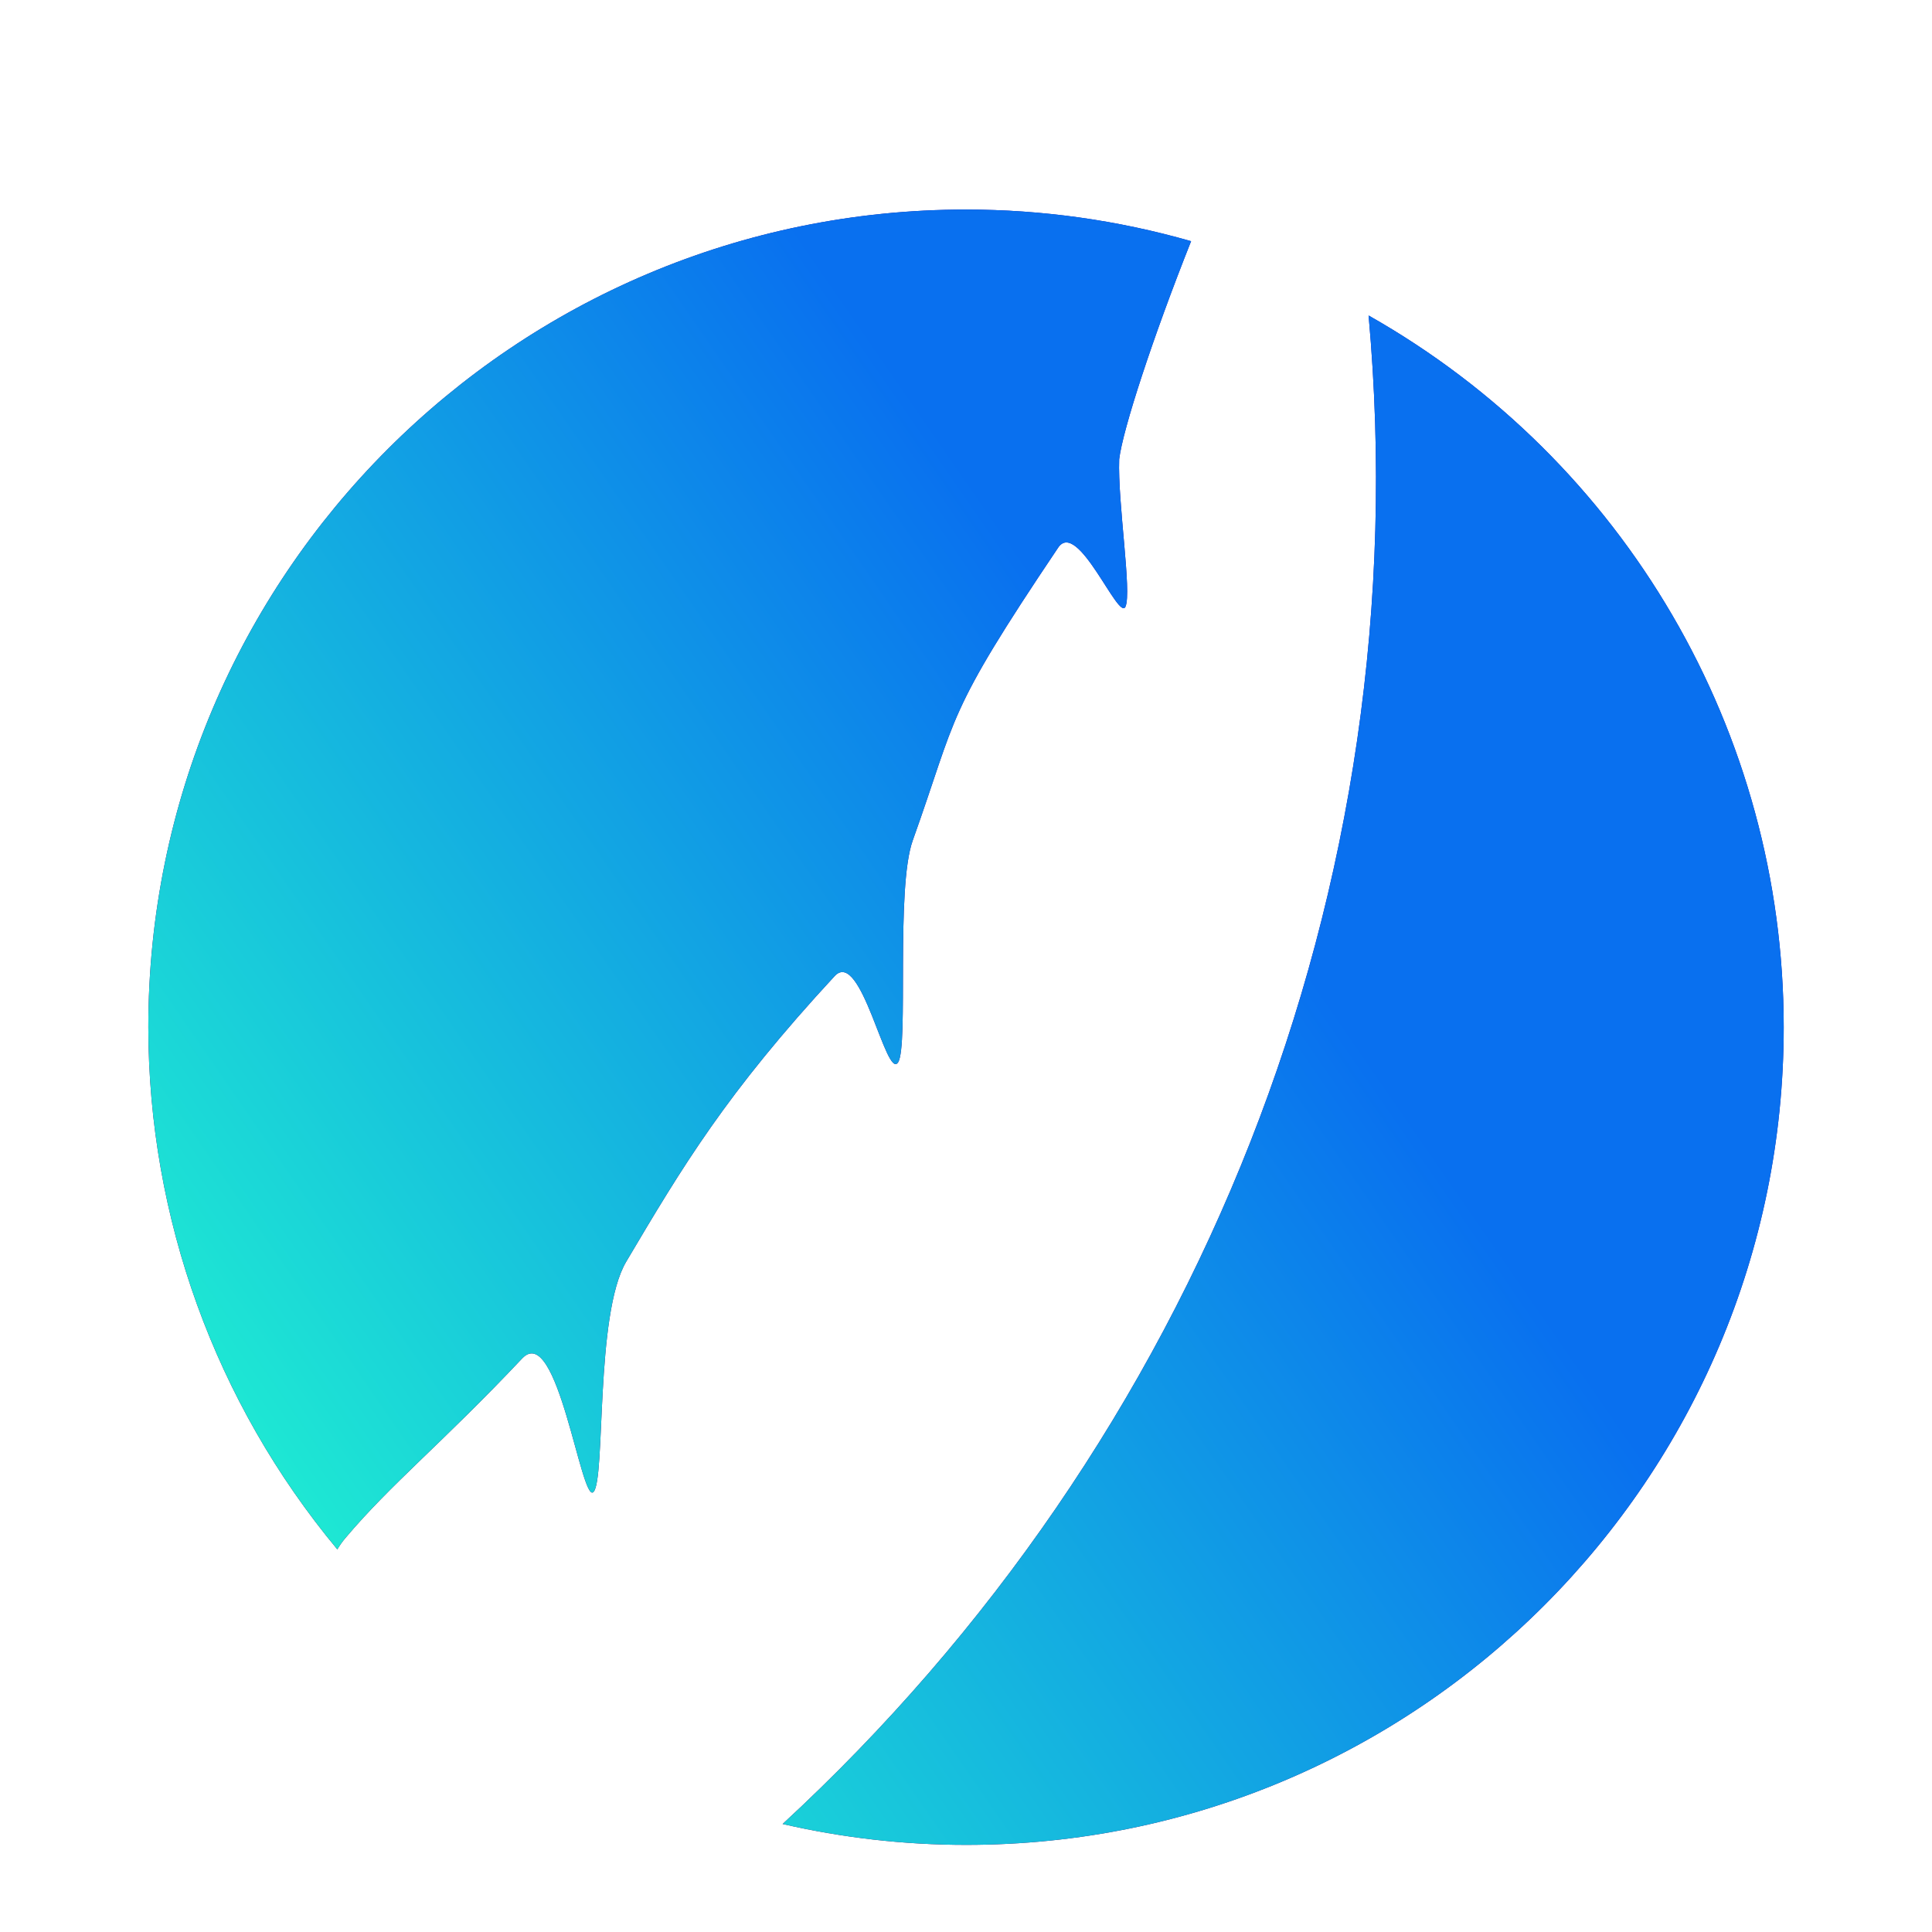
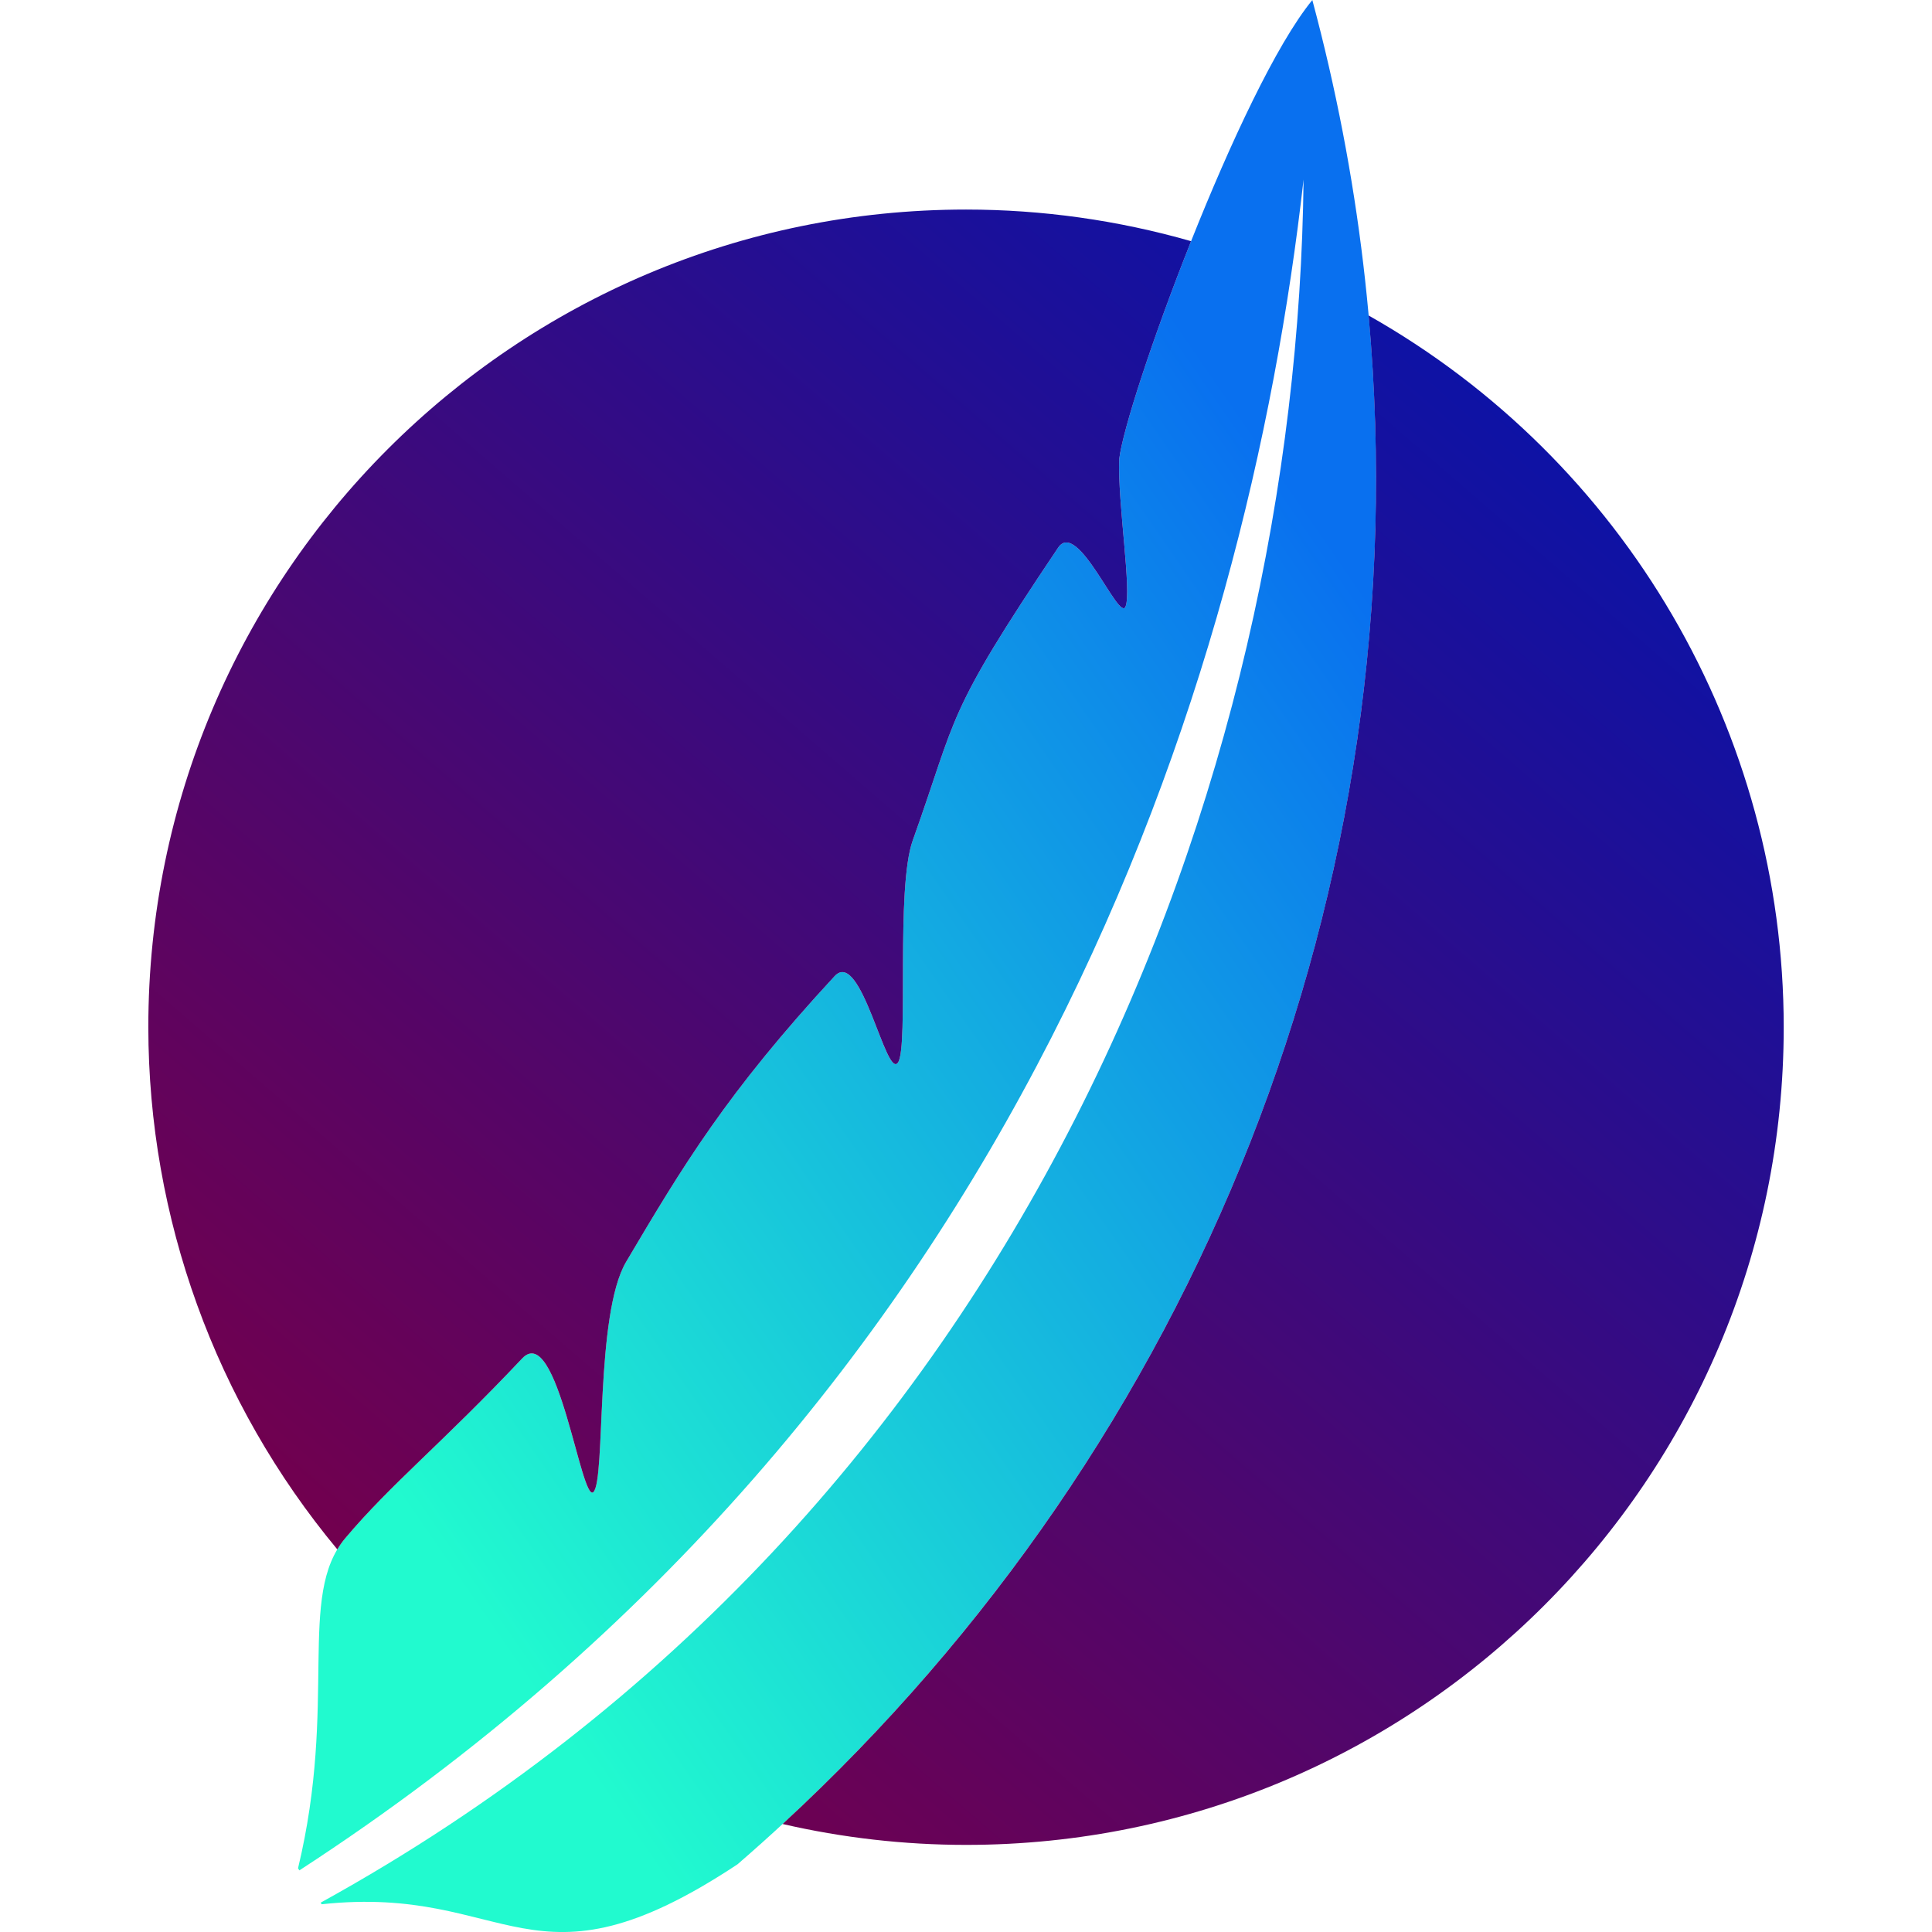
<svg xmlns="http://www.w3.org/2000/svg" xmlns:xlink="http://www.w3.org/1999/xlink" width="512" height="512" version="1.1" viewBox="0 0 512 512">
  <defs>
    <linearGradient id="linearGradient22708">
      <stop stop-color="#21facf" offset="0" />
      <stop stop-color="#0970ef" offset="1" />
    </linearGradient>
    <linearGradient id="linearGradient6949" x1="68.454" x2="198.59" y1="246.73" y2="96.35" gradientTransform="translate(-5.754,-56.594)" gradientUnits="userSpaceOnUse">
      <stop stop-color="#72004e" offset="0" />
      <stop stop-color="#0015b1" offset="1" />
    </linearGradient>
+     <linearGradient id="linearGradient22718" x1="56.735" x2="155.2" y1="246.96" y2="58.575" gradientUnits="userSpaceOnUse">
+       <stop stop-color="#4f00da" offset="0" />
+       <stop stop-color="#e5311b" offset="1" />
+     </linearGradient>
+     <linearGradient id="linearGradient23463" x1="68.454" x2="198.59" y1="246.73" y2="96.35" gradientUnits="userSpaceOnUse" xlink:href="#linearGradient22708" />
+     <linearGradient id="linearGradient903" x1="54.478" x2="192.1" y1="247.56" y2="9.809" gradientTransform="matrix(.87923 0 0 .87923 -9.551 48.787)" gradientUnits="userSpaceOnUse">
+       <stop stop-color="#dc180d" offset="0" />
+       <stop stop-color="#f96e20" offset=".5" />
+       <stop stop-color="#f4ce41" offset="1" />
+     </linearGradient>
    <linearGradient id="linearGradient918" x1="39.468" x2="154.99" y1="204.22" y2="124.47" gradientUnits="userSpaceOnUse" xlink:href="#linearGradient22708" />
  </defs>
  <g transform="matrix(2.473 0 0 2.473 -4.8978 -4.8812)">
-     <path d="m105.5 24.43c-48.394-1.5e-5 -87.625 39.231-87.625 87.625 0.017 20.443 7.182 40.236 20.253 55.954 0.252-0.422 0.536-0.824 0.858-1.206 4.892-5.81 10.427-10.214 18.946-19.252 3.787-4.018 6.341 15.63 7.644 14.309 1.324-1.344 0.147-19.001 3.506-24.674 6.056-10.228 10.733-18.067 22.336-30.607 2.844-3.074 5.533 11.223 6.806 9.236 1.142-1.782-0.269-18.641 1.566-23.773 4.882-13.647 3.363-13.21 15.582-31.378 2.098-3.119 6.496 7.94 7.215 6.327 0.701-1.573-0.842-11.131-0.672-15.805 0.372-3.15 3.604-13.059 7.705-23.367-7.843-2.247-15.962-3.388-24.12-3.389zm43.142 11.356c5.566 61.595-18.426 120.7-62.796 161.65 6.446 1.486 13.04 2.237 19.655 2.239 48.394 1e-5 87.625-39.231 87.625-87.625-3.1e-4 -31.581-16.995-60.719-44.484-76.268z" fill="url(#linearGradient6949)" />
-     <path d="m105.5 24.43c-48.394-1.5e-5 -87.625 39.231-87.625 87.625 0.017 20.443 7.182 40.236 20.253 55.954 0.252-0.422 0.536-0.824 0.858-1.206 4.892-5.81 10.427-10.214 18.946-19.252 3.787-4.018 6.341 15.63 7.644 14.309 1.324-1.344 0.147-19.001 3.506-24.674 6.056-10.228 10.733-18.067 22.336-30.607 2.844-3.074 5.533 11.223 6.806 9.236 1.142-1.782-0.269-18.641 1.566-23.773 4.882-13.647 3.363-13.21 15.582-31.378 2.098-3.119 6.496 7.94 7.215 6.327 0.701-1.573-0.842-11.131-0.672-15.805 0.372-3.15 3.604-13.059 7.705-23.367-7.843-2.247-15.962-3.388-24.12-3.389zm43.142 11.356c5.566 61.595-18.426 120.7-62.796 161.65 6.446 1.486 13.04 2.237 19.655 2.239 48.394 1e-5 87.625-39.231 87.625-87.625-3.1e-4 -31.581-16.995-60.719-44.484-76.268z" fill="url(#linearGradient918)" />
+     <path transform="translate(-5.5496,-57.412)" d="m148.16 59.393c-7.71 9.399-19.951 42.888-20.696 49.204-0.17 4.674 1.373 14.231 0.672 15.805-0.719 1.613-5.117-9.446-7.215-6.327-12.219 18.168-10.7 17.731-15.582 31.378-1.836 5.131-0.424 21.99-1.567 23.773-1.273 1.987-3.962-12.31-6.806-9.236-11.603 12.54-16.279 20.379-22.336 30.607-3.359 5.673-2.182 23.33-3.506 24.674-1.302 1.321-3.857-18.326-7.644-14.309-8.519 9.038-14.054 13.441-18.946 19.252-5.198 6.174-0.783 17.584-5.067 35.383l0.145 0.221c77.447-50.308 101.52-127.16 107.61-181.19-0.681 63.93-29.41 142.78-105.33 184.65l0.113 0.171c20.241-2.181 22.307 10.458 44.562-4.284 55.792-48.277 81.856-124.29 61.593-199.78z" display="none" fill="url(#linearGradient903)" />
+     <path transform="translate(-5.5498,-57.412)" d="m148.16 59.393c-7.71 9.399-19.951 42.888-20.696 49.204-0.17 4.674 1.373 14.231 0.672 15.805-0.719 1.613-5.117-9.446-7.215-6.327-12.219 18.168-10.7 17.731-15.582 31.378-1.836 5.131-0.424 21.99-1.567 23.773-1.273 1.987-3.962-12.31-6.806-9.236-11.603 12.54-16.279 20.379-22.336 30.607-3.359 5.673-2.182 23.33-3.506 24.674-1.302 1.321-3.857-18.326-7.644-14.309-8.519 9.038-14.054 13.441-18.946 19.252-5.198 6.174-0.783 17.584-5.067 35.383l0.145 0.221c77.447-50.308 101.52-127.16 107.61-181.19-0.681 63.93-29.41 142.78-105.33 184.65l0.113 0.171c20.241-2.181 22.307 10.458 44.562-4.284 55.792-48.277 81.856-124.29 61.593-199.78z" fill="url(#linearGradient918)" />
+     <g transform="translate(0 2.0218e-5)">
+       <path transform="translate(-5.7543,-56.594)" d="m111.25 81.024c-48.394-1.5e-5 -87.625 39.231-87.625 87.625 0.017 20.443 7.182 40.236 20.253 55.954 0.252-0.422 0.536-0.824 0.858-1.206 4.892-5.81 10.427-10.214 18.946-19.252 3.787-4.018 6.341 15.63 7.644 14.309 1.324-1.344 0.147-19.001 3.506-24.674 6.056-10.228 10.733-18.067 22.336-30.607 2.844-3.074 5.533 11.223 6.806 9.236 1.142-1.782-0.269-18.641 1.566-23.773 4.882-13.647 3.363-13.21 15.582-31.378 2.098-3.119 6.496 7.94 7.215 6.327 0.701-1.573-0.842-11.131-0.672-15.805 0.372-3.15 3.604-13.059 7.705-23.367-7.843-2.247-15.962-3.388-24.12-3.389zm43.142 11.356c5.566 61.595-18.426 120.7-62.796 161.65 6.446 1.486 13.04 2.237 19.655 2.239 48.394 1e-5 87.625-39.231 87.625-87.625-3.1e-4 -31.581-16.995-60.719-44.484-76.268z" display="none" fill="url(#linearGradient22718)" />
+       <path transform="translate(-5.754,-56.594)" d="m111.25 81.024c-48.394-1.5e-5 -87.625 39.231-87.625 87.625 0.017 20.443 7.182 40.236 20.253 55.954 0.252-0.422 0.536-0.824 0.858-1.206 4.892-5.81 10.427-10.214 18.946-19.252 3.787-4.018 6.341 15.63 7.644 14.309 1.324-1.344 0.147-19.001 3.506-24.674 6.056-10.228 10.733-18.067 22.336-30.607 2.844-3.074 5.533 11.223 6.806 9.236 1.142-1.782-0.269-18.641 1.566-23.773 4.882-13.647 3.363-13.21 15.582-31.378 2.098-3.119 6.496 7.94 7.215 6.327 0.701-1.573-0.842-11.131-0.672-15.805 0.372-3.15 3.604-13.059 7.705-23.367-7.843-2.247-15.962-3.388-24.12-3.389zm43.142 11.356c5.566 61.595-18.426 120.7-62.796 161.65 6.446 1.486 13.04 2.237 19.655 2.239 48.394 1e-5 87.625-39.231 87.625-87.625-3.1e-4 -31.581-16.995-60.719-44.484-76.268z" display="none" fill="url(#linearGradient23463)" />
+       <path d="m105.5 24.43c-48.394-1.5e-5 -87.625 39.231-87.625 87.625 0.017 20.443 7.182 40.236 20.253 55.954 0.252-0.422 0.536-0.824 0.858-1.206 4.892-5.81 10.427-10.214 18.946-19.252 3.787-4.018 6.341 15.63 7.644 14.309 1.324-1.344 0.147-19.001 3.506-24.674 6.056-10.228 10.733-18.067 22.336-30.607 2.844-3.074 5.533 11.223 6.806 9.236 1.142-1.782-0.269-18.641 1.566-23.773 4.882-13.647 3.363-13.21 15.582-31.378 2.098-3.119 6.496 7.94 7.215 6.327 0.701-1.573-0.842-11.131-0.672-15.805 0.372-3.15 3.604-13.059 7.705-23.367-7.843-2.247-15.962-3.388-24.12-3.389zm43.142 11.356c5.566 61.595-18.426 120.7-62.796 161.65 6.446 1.486 13.04 2.237 19.655 2.239 48.394 1e-5 87.625-39.231 87.625-87.625-3.1e-4 -31.581-16.995-60.719-44.484-76.268z" fill="url(#linearGradient6949)" />
+     </g>
  </g>
</svg>
